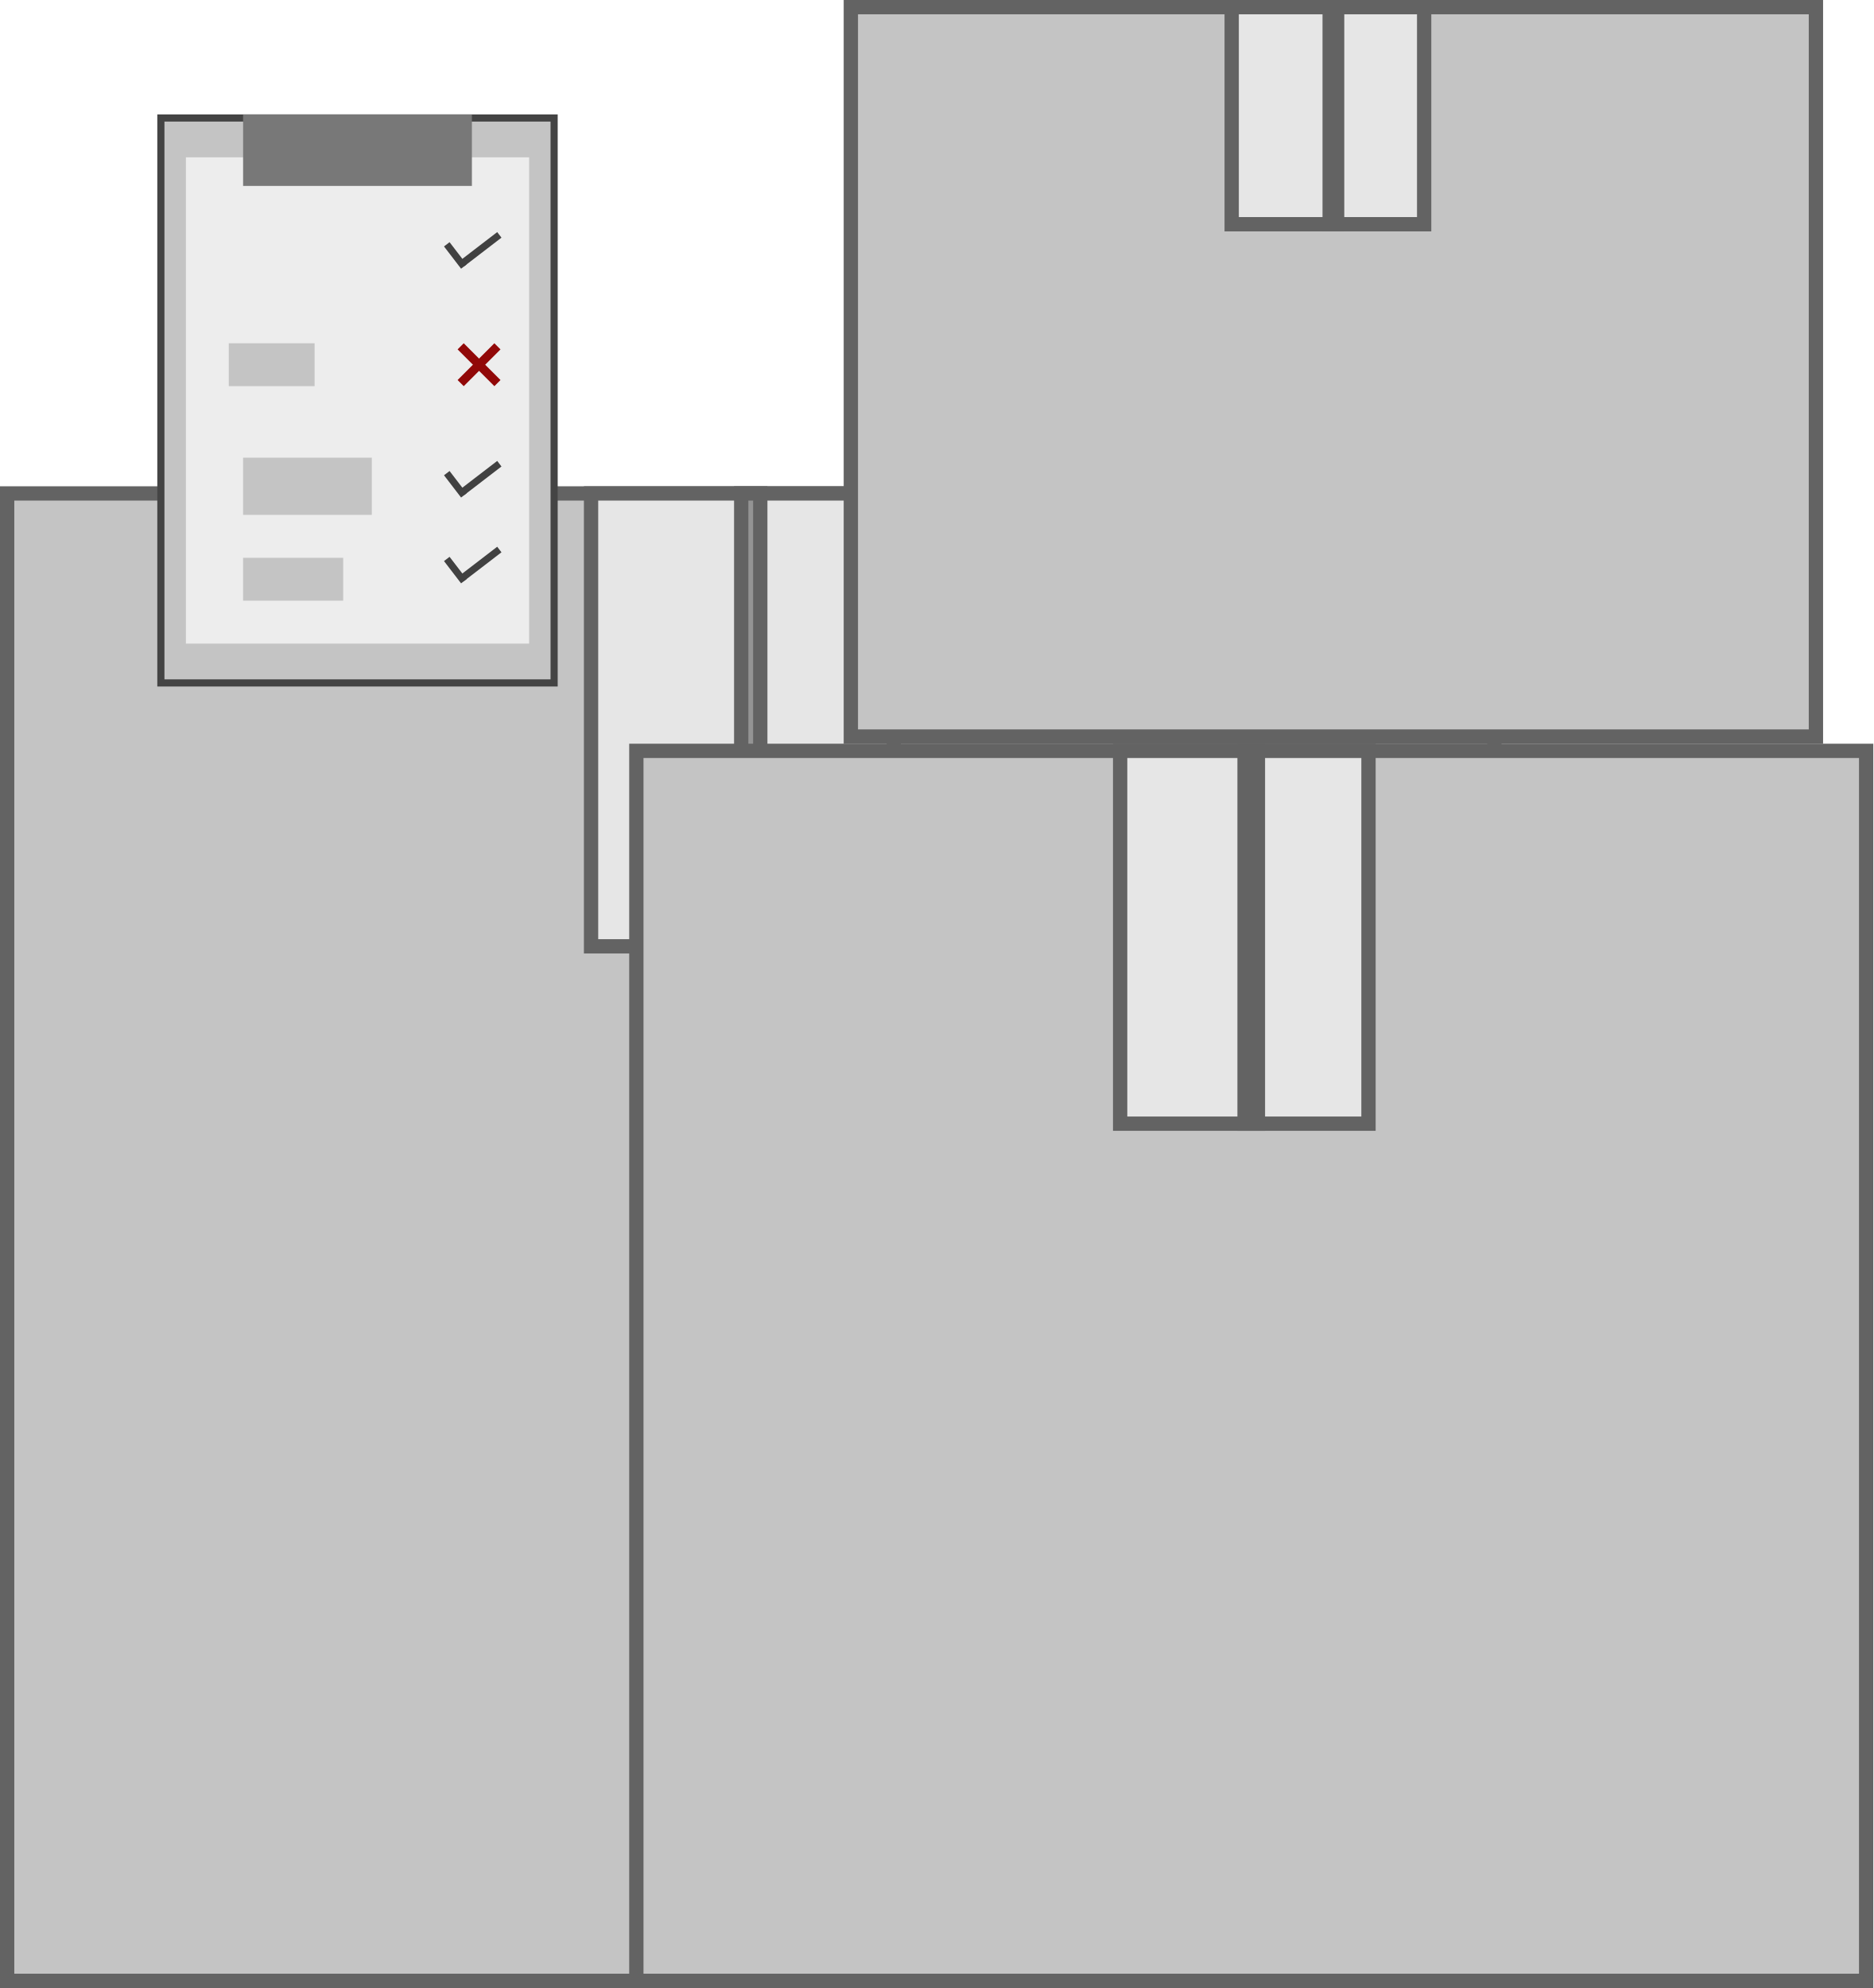
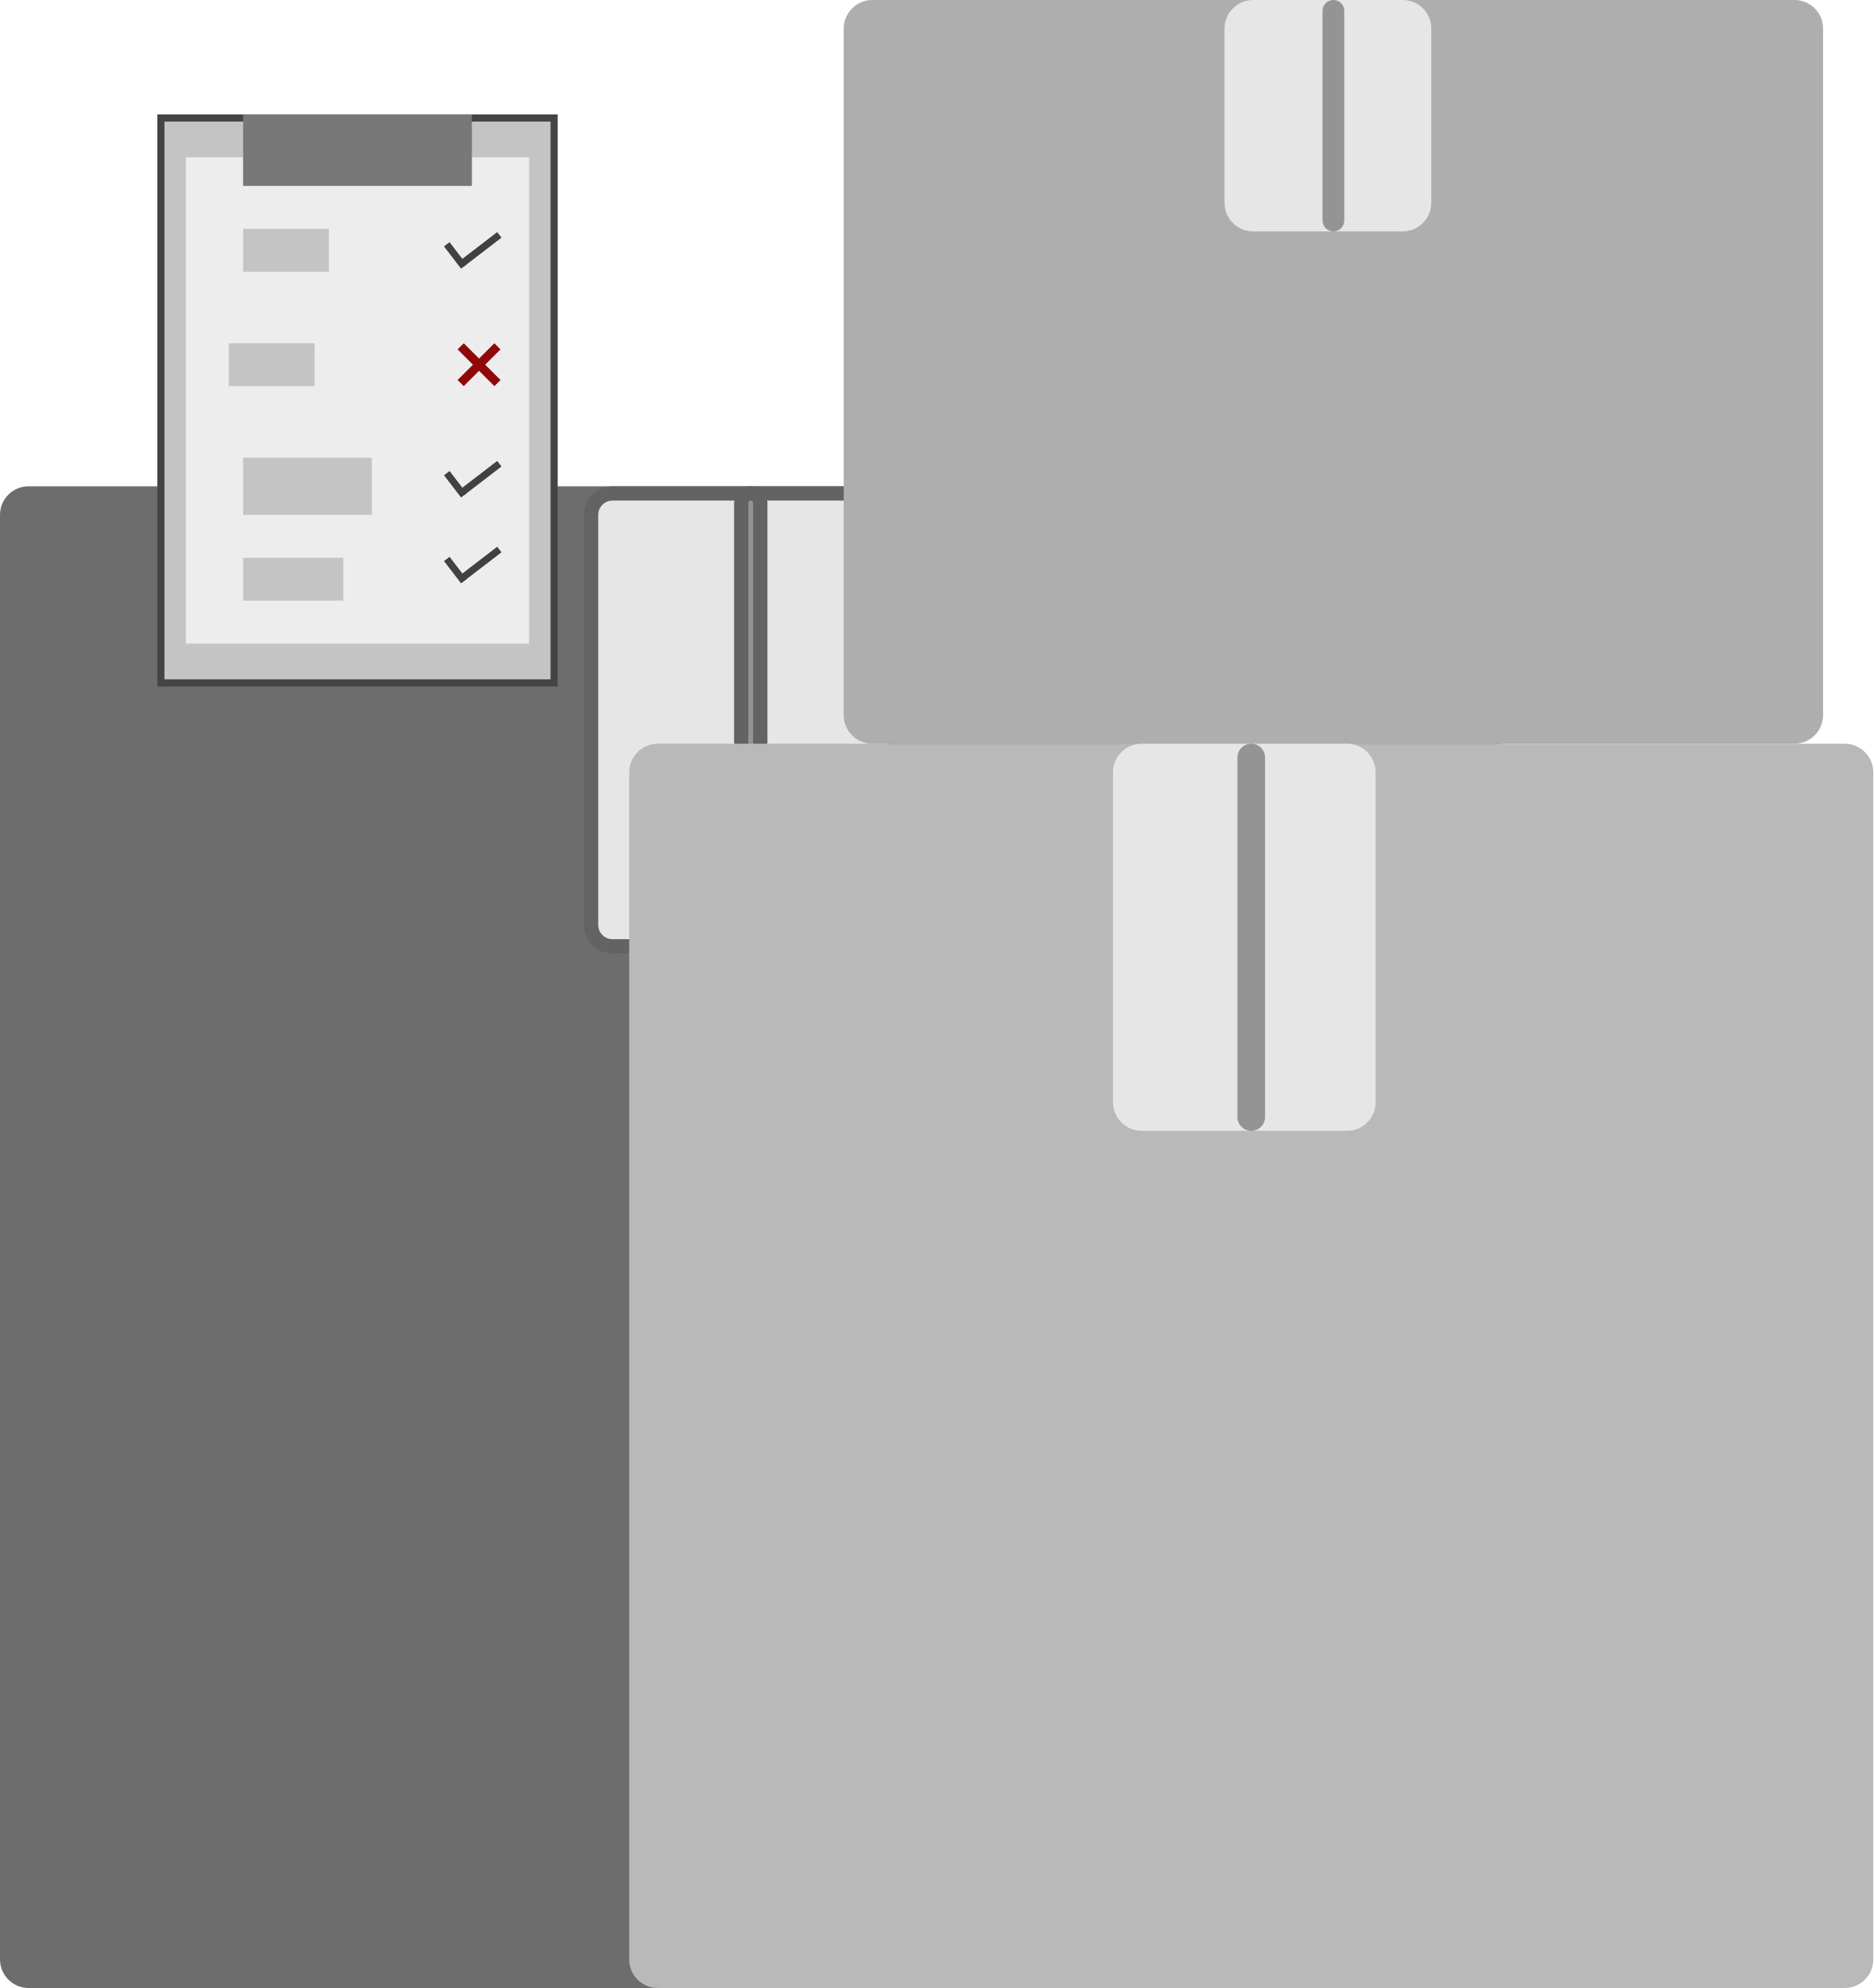
<svg xmlns="http://www.w3.org/2000/svg" width="131" height="139" viewBox="0 0 131 139" fill="none">
-   <rect x="0.5" y="34.5" width="104" height="104" fill="#C4C4C4" stroke="#636363" />
-   <rect x="41.333" y="34.5" width="21.167" height="31.667" fill="#E6E6E6" stroke="#636363" />
-   <rect x="51.833" y="34.5" width="1.333" height="31.667" fill="#949494" stroke="#636363" />
-   <rect x="59.5" y="0.5" width="67.488" height="51" fill="#C4C4C4" stroke="#636363" />
-   <rect x="86.132" y="0.5" width="13.459" height="15.178" fill="#E6E6E6" stroke="#636363" />
-   <rect x="92.864" y="0.38" width="0.761" height="15.417" fill="#949494" stroke="#636363" stroke-width="0.761" />
-   <rect x="44.5" y="52.5" width="86" height="86" fill="#C4C4C4" stroke="#636363" />
-   <rect x="78.332" y="52.5" width="17.367" height="26.067" fill="#E6E6E6" stroke="#636363" />
-   <rect x="87.016" y="52.483" width="0.967" height="26.1" fill="#949494" stroke="#636363" stroke-width="0.967" />
+   <rect y="34" width="105" height="105" rx="2" fill="#6D6D6D" />
+   <rect x="41.334" y="34.5" width="21.167" height="31.667" rx="1.5" fill="#E6E6E6" stroke="#636363" />
+   <rect x="51.834" y="34.5" width="1.333" height="31.667" rx="0.667" fill="#949494" stroke="#636363" />
+   <rect x="59" width="68.488" height="52" rx="2" fill="#AEAEAE" />
+   <rect x="85.631" width="14.459" height="16.178" rx="2" fill="#E6E6E6" />
+   <rect x="92.484" width="1.522" height="16.178" rx="0.761" fill="#949494" />
+   <rect x="44" y="52" width="87" height="87" rx="2" fill="#B9B9B9" />
+   <rect x="77.832" y="52" width="18.367" height="27.067" rx="2" fill="#E6E6E6" />
+   <rect x="86.533" y="52" width="1.933" height="27.067" rx="0.967" fill="#949494" />
  <rect x="11.25" y="8.25" width="27.5" height="39.5" fill="#C4C4C4" stroke="#444444" stroke-width="0.5" />
  <rect x="13" y="11" width="24" height="34" fill="#EDEDED" />
  <rect x="17" y="8" width="16" height="5" fill="#787878" />
  <rect x="16" y="24" width="6" height="3" fill="#C4C4C4" />
  <rect x="17" y="32" width="9" height="4" fill="#C4C4C4" />
  <rect x="17" y="39" width="7" height="3" fill="#C4C4C4" />
-   <rect x="31.049" y="17.231" width="0.49" height="1.961" transform="rotate(-37.508 31.0488 17.2307)" fill="#414141" />
-   <rect x="32.138" y="18.248" width="3.318" height="0.49" transform="rotate(-37.508 32.1377 18.2485)" fill="#414141" />
-   <rect x="31.049" y="33.231" width="0.49" height="1.961" transform="rotate(-37.508 31.0488 33.2307)" fill="#414141" />
-   <rect x="32.138" y="34.248" width="3.318" height="0.49" transform="rotate(-37.508 32.1377 34.2485)" fill="#414141" />
-   <rect x="31.049" y="39.231" width="0.49" height="1.961" transform="rotate(-37.508 31.0488 39.2307)" fill="#414141" />
-   <rect x="32.138" y="40.248" width="3.318" height="0.49" transform="rotate(-37.508 32.1377 40.2485)" fill="#414141" />
-   <rect x="34.571" y="27" width="3.636" height="0.606" transform="rotate(-135 34.5713 27)" fill="#910808" />
-   <rect x="32" y="26.572" width="3.636" height="0.606" transform="rotate(-45 32 26.5715)" fill="#910808" />
+   <rect x="31.049" y="17.23" width="0.49" height="1.961" transform="rotate(-37.508 31.0488 17.2305)" fill="#414141" />
+   <rect x="32.139" y="18.248" width="3.318" height="0.49" transform="rotate(-37.508 32.1387 18.2485)" fill="#414141" />
+   <rect x="31.049" y="33.23" width="0.49" height="1.961" transform="rotate(-37.508 31.0488 33.2305)" fill="#414141" />
+   <rect x="32.139" y="34.248" width="3.318" height="0.49" transform="rotate(-37.508 32.1387 34.2485)" fill="#414141" />
+   <rect x="31.049" y="39.23" width="0.49" height="1.961" transform="rotate(-37.508 31.0488 39.2305)" fill="#414141" />
+   <rect x="32.139" y="40.248" width="3.318" height="0.49" transform="rotate(-37.508 32.1387 40.2485)" fill="#414141" />
+   <rect x="34.572" y="27" width="3.636" height="0.606" transform="rotate(-135 34.5723 27)" fill="#910808" />
+   <rect x="32" y="26.571" width="3.636" height="0.606" transform="rotate(-45 32 26.5713)" fill="#910808" />
+   <rect x="17" y="16" width="6" height="3" fill="#C4C4C4" />
</svg>
